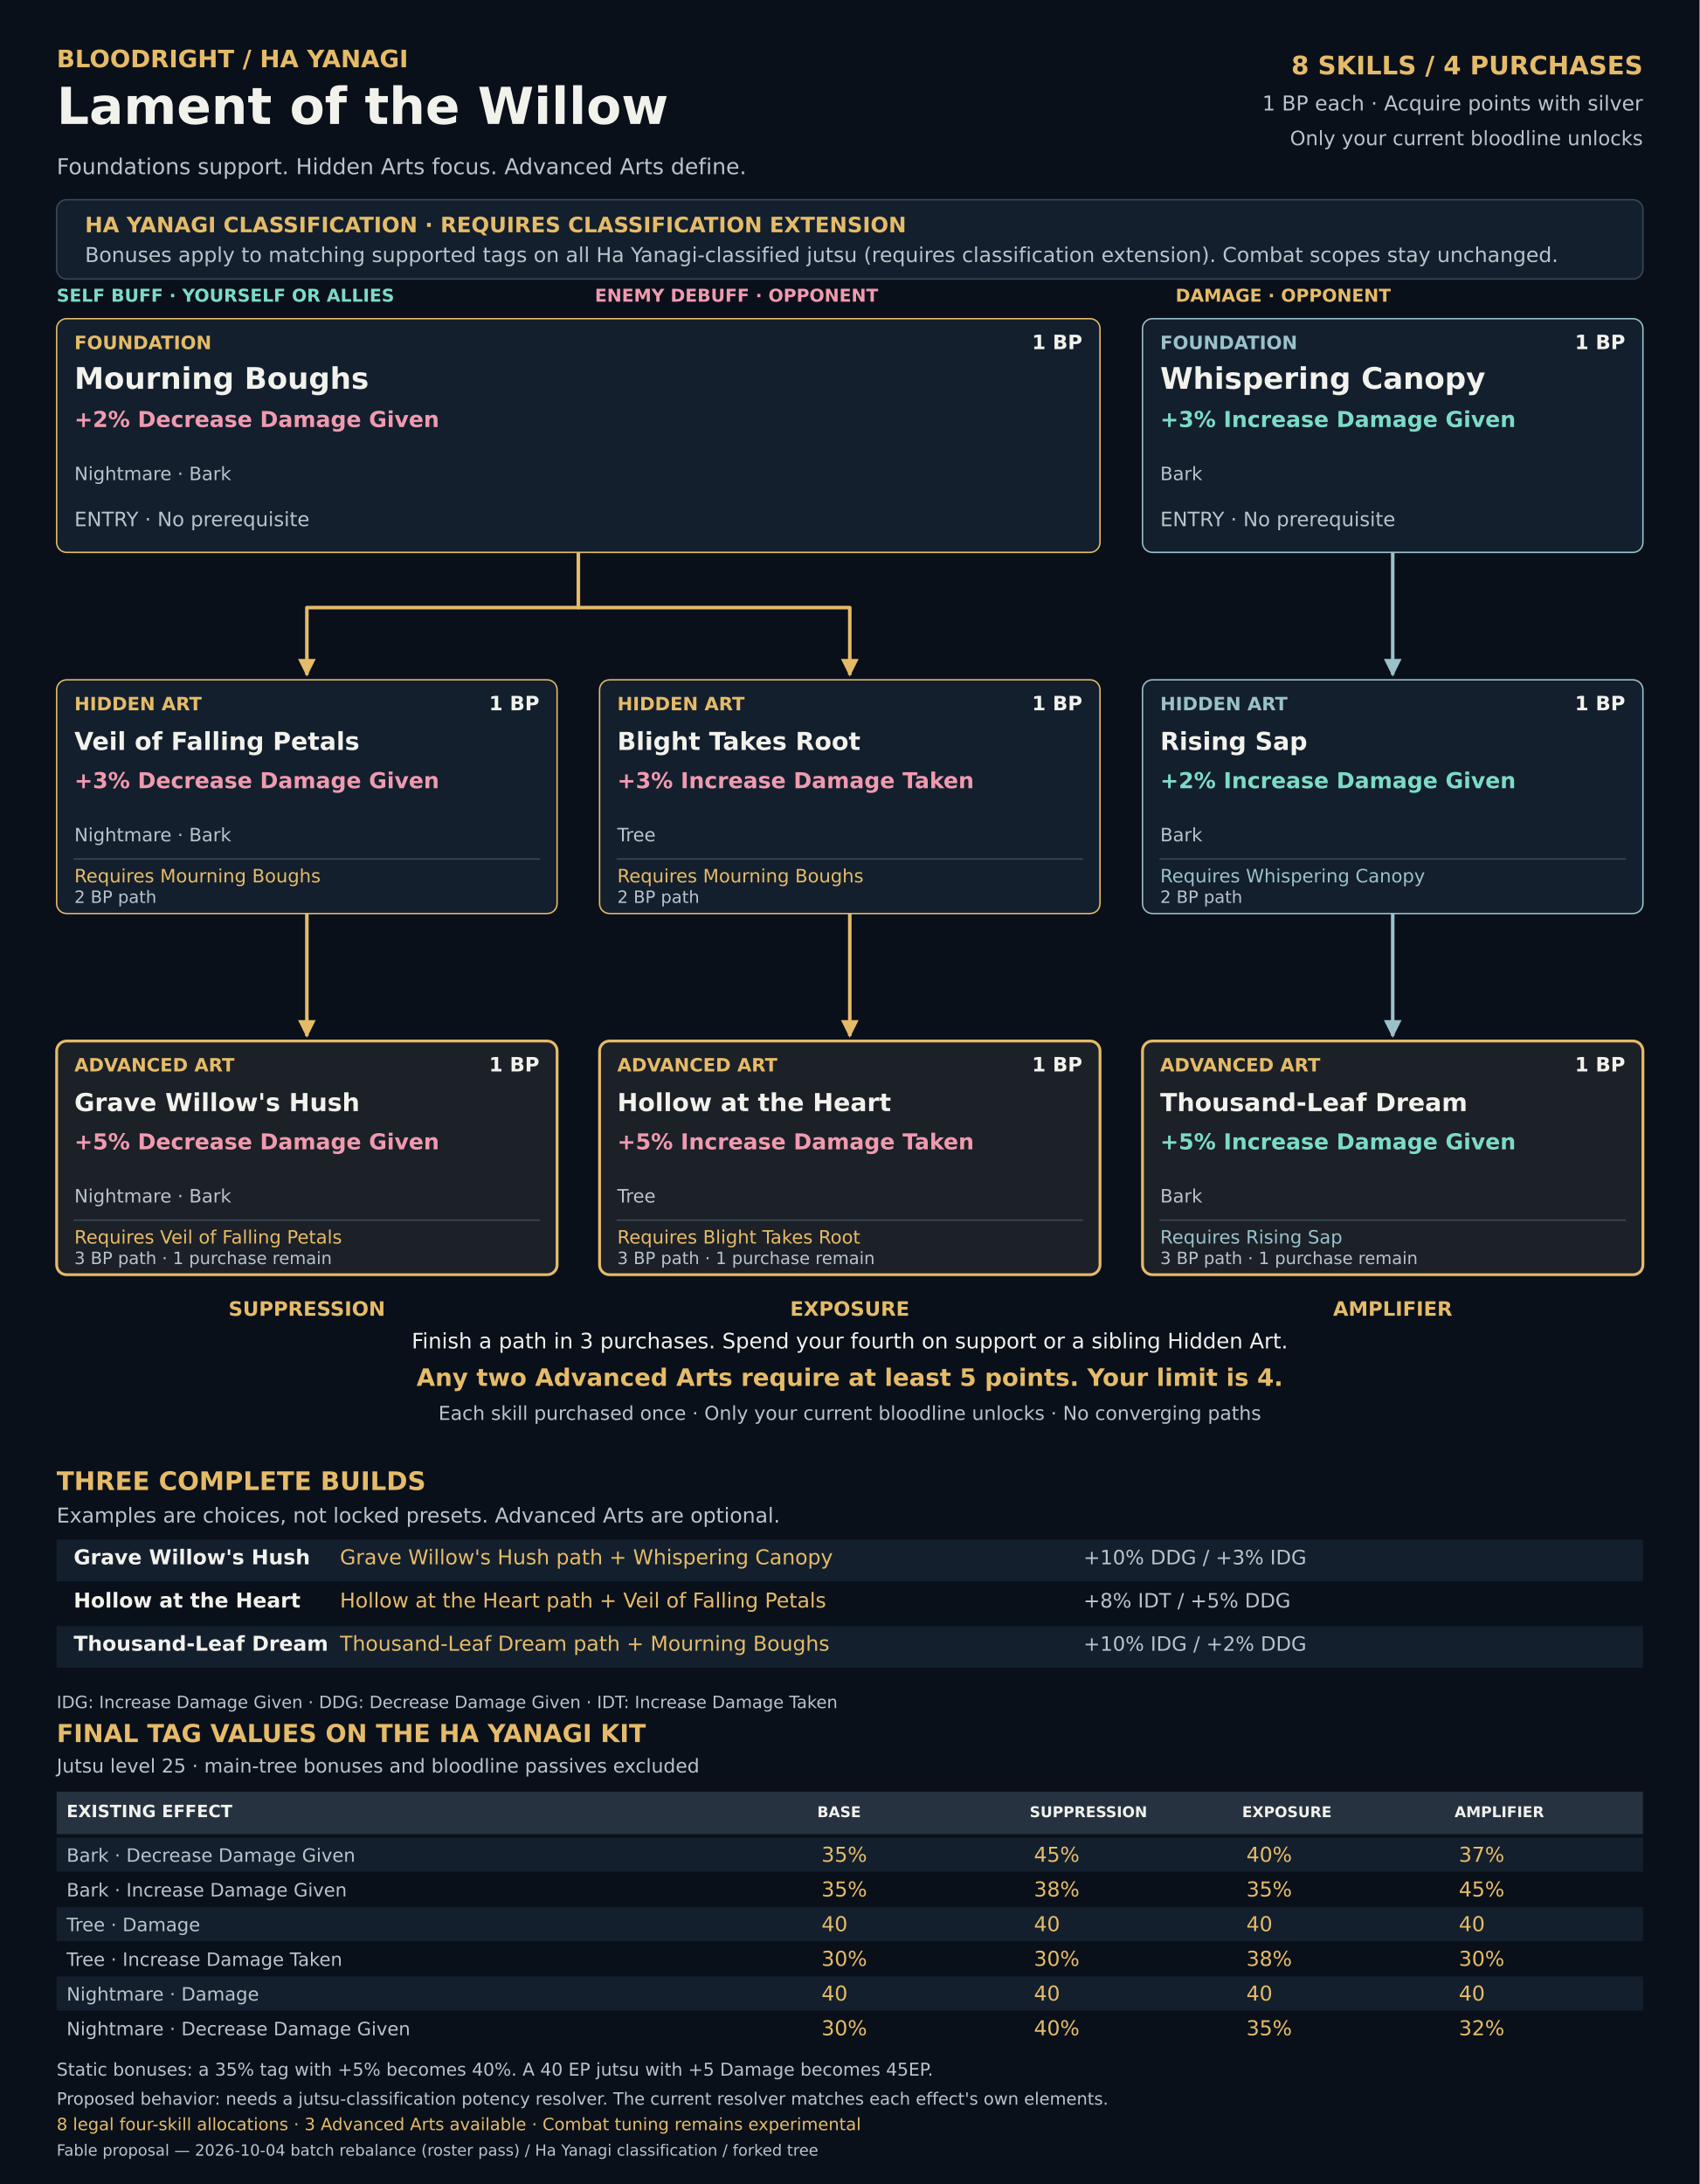
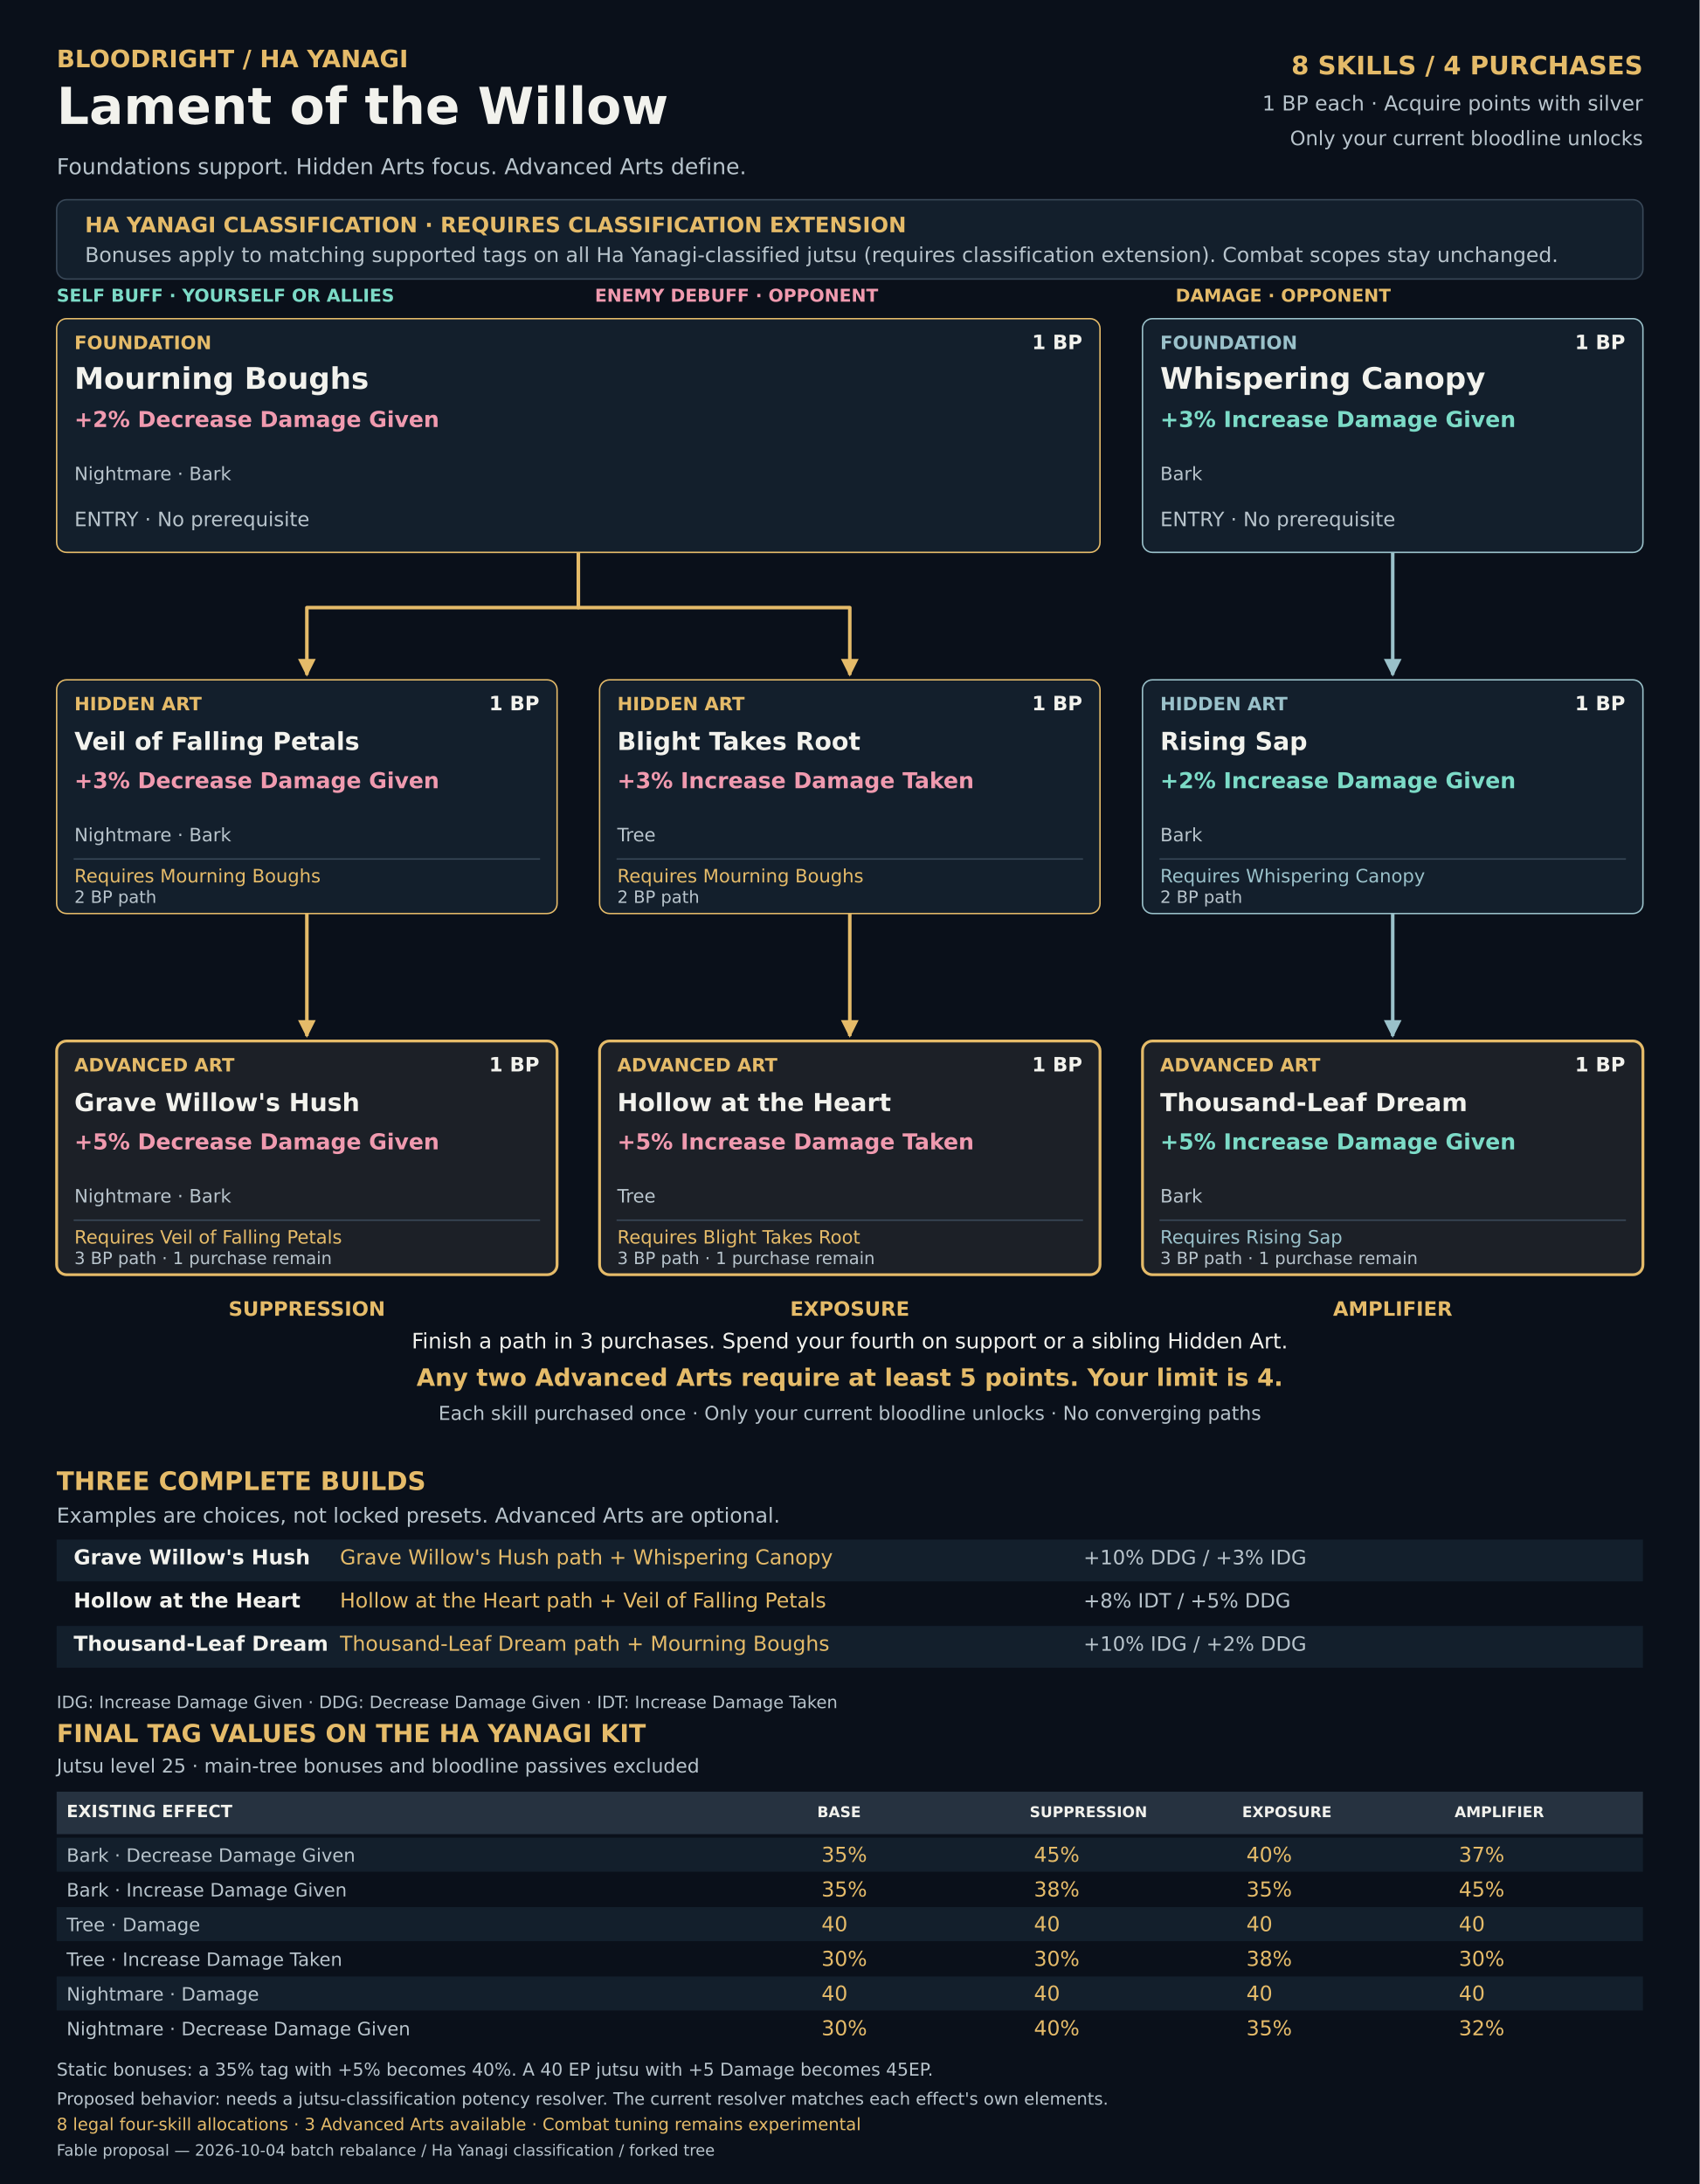
<svg xmlns="http://www.w3.org/2000/svg" width="2400" height="3084" viewBox="0 0 2400 3084" role="img" aria-labelledby="title desc">
  <defs>
    <marker id="arrow-0" viewBox="0 0 10 10" refX="9" refY="5" markerWidth="5" markerHeight="5" orient="auto">
      <path d="M0 0L10 5L0 10Z" fill="#e5bb69" />
    </marker>
    <marker id="arrow-1" viewBox="0 0 10 10" refX="9" refY="5" markerWidth="5" markerHeight="5" orient="auto">
      <path d="M0 0L10 5L0 10Z" fill="#9ac1ca" />
    </marker>
    <marker id="arrow-2" viewBox="0 0 10 10" refX="9" refY="5" markerWidth="5" markerHeight="5" orient="auto">
      <path d="M0 0L10 5L0 10Z" fill="#b8d98d" />
    </marker>
    <marker id="arrow-3" viewBox="0 0 10 10" refX="9" refY="5" markerWidth="5" markerHeight="5" orient="auto">
      <path d="M0 0L10 5L0 10Z" fill="#d9a6e0" />
    </marker>
  </defs>
  <g font-family="DejaVu Sans, sans-serif">
    <rect x="0" y="0" width="2400" height="3084" rx="0" fill="#0a101a" />
    <text x="80" y="95" font-size="34" font-weight="700" fill="#e5bb69" text-anchor="start">BLOODRIGHT / HA YANAGI</text>
    <text x="80" y="175" font-size="72" font-weight="700" fill="#f2f2ed" text-anchor="start">Lament of the Willow</text>
    <text x="80" y="246" font-size="31" font-weight="400" fill="#b8c4cc" text-anchor="start">Foundations support. Hidden Arts focus. Advanced Arts define.</text>
    <text x="2320" y="105" font-size="36" font-weight="700" fill="#e5bb69" text-anchor="end">8 SKILLS  /  4 PURCHASES</text>
    <text x="2320" y="156" font-size="29" font-weight="400" fill="#b8c4cc" text-anchor="end">1 BP each · Acquire points with silver</text>
    <text x="2320" y="205" font-size="28" font-weight="400" fill="#b8c4cc" text-anchor="end">Only your current bloodline unlocks</text>
    <rect x="80" y="282" width="2240" height="112" rx="14" fill="#131f2c" stroke="#394858" stroke-width="2" />
    <text x="120" y="328" font-size="30" font-weight="700" fill="#e5bb69" text-anchor="start">HA YANAGI CLASSIFICATION · REQUIRES CLASSIFICATION EXTENSION</text>
    <text x="120" y="370" font-size="29" font-weight="400" fill="#b8c4cc" text-anchor="start">Bonuses apply to matching supported tags on all Ha Yanagi-classified jutsu (requires classification extension). Combat scopes stay unchanged.</text>
    <text x="80" y="426" font-size="25" font-weight="700" fill="#7cdbc7" text-anchor="start">SELF BUFF · YOURSELF OR ALLIES</text>
    <text x="840" y="426" font-size="25" font-weight="700" fill="#f09aaf" text-anchor="start">ENEMY DEBUFF · OPPONENT</text>
    <text x="1660" y="426" font-size="25" font-weight="700" fill="#e5bb69" text-anchor="start">DAMAGE · OPPONENT</text>
    <path id="edge-02-03" data-from="02" data-to="03" d="M433.333 1290 V1463" fill="none" stroke="#e5bb69" stroke-width="5" stroke-linejoin="round" marker-end="url(#arrow-0)" />
    <path id="edge-04-05" data-from="04" data-to="05" d="M1200 1290 V1463" fill="none" stroke="#e5bb69" stroke-width="5" stroke-linejoin="round" marker-end="url(#arrow-0)" />
    <path id="edge-01-02" data-from="01" data-to="02" d="M816.667 780 V858 H433.333 V953" fill="none" stroke="#e5bb69" stroke-width="5" stroke-linejoin="round" marker-end="url(#arrow-0)" />
    <path id="edge-01-04" data-from="01" data-to="04" d="M816.667 780 V858 H1200 V953" fill="none" stroke="#e5bb69" stroke-width="5" stroke-linejoin="round" marker-end="url(#arrow-0)" />
    <path id="edge-09-10" data-from="09" data-to="10" d="M1966.67 1290 V1463" fill="none" stroke="#9ac1ca" stroke-width="5" stroke-linejoin="round" marker-end="url(#arrow-1)" />
    <path id="edge-06-09" data-from="06" data-to="09" d="M1966.67 780 V953" fill="none" stroke="#9ac1ca" stroke-width="5" stroke-linejoin="round" marker-end="url(#arrow-1)" />
    <g id="node-01" data-cost="1" data-prerequisites="" data-potency-classification="Ha Yanagi">
      <rect x="80" y="450" width="1473.33" height="330" rx="14" fill="#131f2c" stroke="#e5bb69" stroke-width="2" />
      <text x="105.0" y="493" font-size="26" font-weight="700" fill="#e5bb69" text-anchor="start">FOUNDATION</text>
      <text x="1528.333" y="493" font-size="28" font-weight="700" fill="#f2f2ed" text-anchor="end">1 BP</text>
      <text x="105.0" y="549" font-size="42" font-weight="700" fill="#f2f2ed" text-anchor="start">Mourning Boughs</text>
      <text x="105.0" y="603" font-size="31" font-weight="700" fill="#f09aaf" text-anchor="start">+2% Decrease Damage Given</text>
      <text x="105.0" y="678" font-size="26" font-weight="400" fill="#b8c4cc" text-anchor="start">Nightmare · Bark</text>
      <text x="105.0" y="743" font-size="28" font-weight="400" fill="#b8c4cc" text-anchor="start">ENTRY · No prerequisite</text>
    </g>
    <g id="node-06" data-cost="1" data-prerequisites="" data-potency-classification="Ha Yanagi">
      <rect x="1613.33" y="450" width="706.667" height="330" rx="14" fill="#131f2c" stroke="#9ac1ca" stroke-width="2" />
      <text x="1638.333" y="493" font-size="26" font-weight="700" fill="#9ac1ca" text-anchor="start">FOUNDATION</text>
      <text x="2295.0" y="493" font-size="28" font-weight="700" fill="#f2f2ed" text-anchor="end">1 BP</text>
      <text x="1638.333" y="549" font-size="42" font-weight="700" fill="#f2f2ed" text-anchor="start">Whispering Canopy</text>
      <text x="1638.333" y="603" font-size="31" font-weight="700" fill="#7cdbc7" text-anchor="start">+3% Increase Damage Given</text>
      <text x="1638.333" y="678" font-size="26" font-weight="400" fill="#b8c4cc" text-anchor="start">Bark</text>
      <text x="1638.333" y="743" font-size="28" font-weight="400" fill="#b8c4cc" text-anchor="start">ENTRY · No prerequisite</text>
    </g>
    <g id="node-02" data-cost="1" data-prerequisites="01" data-potency-classification="Ha Yanagi">
      <rect x="80" y="960" width="706.667" height="330" rx="14" fill="#131f2c" stroke="#e5bb69" stroke-width="2" />
      <text x="105.0" y="1003" font-size="26" font-weight="700" fill="#e5bb69" text-anchor="start">HIDDEN ART</text>
      <text x="761.667" y="1003" font-size="28" font-weight="700" fill="#f2f2ed" text-anchor="end">1 BP</text>
      <text x="105.0" y="1059" font-size="35" font-weight="700" fill="#f2f2ed" text-anchor="start">Veil of Falling Petals</text>
      <text x="105.0" y="1113" font-size="31" font-weight="700" fill="#f09aaf" text-anchor="start">+3% Decrease Damage Given</text>
      <text x="105.0" y="1188" font-size="26" font-weight="400" fill="#b8c4cc" text-anchor="start">Nightmare · Bark</text>
      <path d="M104 1213 L762.667 1213" fill="none" stroke="#394858" stroke-width="2" />
      <text x="105.0" y="1246" font-size="26" font-weight="400" fill="#e5bb69" text-anchor="start">Requires Mourning Boughs</text>
      <text x="105.0" y="1275" font-size="24" font-weight="400" fill="#b8c4cc" text-anchor="start">2 BP path</text>
    </g>
    <g id="node-04" data-cost="1" data-prerequisites="01" data-potency-classification="Ha Yanagi">
      <rect x="846.667" y="960" width="706.667" height="330" rx="14" fill="#131f2c" stroke="#e5bb69" stroke-width="2" />
      <text x="871.667" y="1003" font-size="26" font-weight="700" fill="#e5bb69" text-anchor="start">HIDDEN ART</text>
      <text x="1528.333" y="1003" font-size="28" font-weight="700" fill="#f2f2ed" text-anchor="end">1 BP</text>
      <text x="871.667" y="1059" font-size="35" font-weight="700" fill="#f2f2ed" text-anchor="start">Blight Takes Root</text>
      <text x="871.667" y="1113" font-size="31" font-weight="700" fill="#f09aaf" text-anchor="start">+3% Increase Damage Taken</text>
      <text x="871.667" y="1188" font-size="26" font-weight="400" fill="#b8c4cc" text-anchor="start">Tree</text>
      <path d="M870.667 1213 L1529.33 1213" fill="none" stroke="#394858" stroke-width="2" />
      <text x="871.667" y="1246" font-size="26" font-weight="400" fill="#e5bb69" text-anchor="start">Requires Mourning Boughs</text>
      <text x="871.667" y="1275" font-size="24" font-weight="400" fill="#b8c4cc" text-anchor="start">2 BP path</text>
    </g>
    <g id="node-09" data-cost="1" data-prerequisites="06" data-potency-classification="Ha Yanagi">
      <rect x="1613.33" y="960" width="706.667" height="330" rx="14" fill="#131f2c" stroke="#9ac1ca" stroke-width="2" />
      <text x="1638.333" y="1003" font-size="26" font-weight="700" fill="#9ac1ca" text-anchor="start">HIDDEN ART</text>
      <text x="2295.0" y="1003" font-size="28" font-weight="700" fill="#f2f2ed" text-anchor="end">1 BP</text>
      <text x="1638.333" y="1059" font-size="35" font-weight="700" fill="#f2f2ed" text-anchor="start">Rising Sap</text>
      <text x="1638.333" y="1113" font-size="31" font-weight="700" fill="#7cdbc7" text-anchor="start">+2% Increase Damage Given</text>
      <text x="1638.333" y="1188" font-size="26" font-weight="400" fill="#b8c4cc" text-anchor="start">Bark</text>
      <path d="M1637.33 1213 L2296 1213" fill="none" stroke="#394858" stroke-width="2" />
      <text x="1638.333" y="1246" font-size="26" font-weight="400" fill="#9ac1ca" text-anchor="start">Requires Whispering Canopy</text>
      <text x="1638.333" y="1275" font-size="24" font-weight="400" fill="#b8c4cc" text-anchor="start">2 BP path</text>
    </g>
    <g id="node-03" data-cost="1" data-prerequisites="02" data-potency-classification="Ha Yanagi">
      <rect x="80" y="1470" width="706.667" height="330" rx="14" fill="#1c2027" stroke="#e5bb69" stroke-width="4" />
      <text x="105.0" y="1513" font-size="26" font-weight="700" fill="#e5bb69" text-anchor="start">ADVANCED ART</text>
      <text x="761.667" y="1513" font-size="28" font-weight="700" fill="#f2f2ed" text-anchor="end">1 BP</text>
      <text x="105.0" y="1569" font-size="35" font-weight="700" fill="#f2f2ed" text-anchor="start">Grave Willow's Hush</text>
      <text x="105.0" y="1623" font-size="31" font-weight="700" fill="#f09aaf" text-anchor="start">+5% Decrease Damage Given</text>
      <text x="105.0" y="1698" font-size="26" font-weight="400" fill="#b8c4cc" text-anchor="start">Nightmare · Bark</text>
      <path d="M104 1723 L762.667 1723" fill="none" stroke="#394858" stroke-width="2" />
      <text x="105.0" y="1756" font-size="26" font-weight="400" fill="#e5bb69" text-anchor="start">Requires Veil of Falling Petals</text>
      <text x="105.0" y="1785" font-size="24" font-weight="400" fill="#b8c4cc" text-anchor="start">3 BP path · 1 purchase remain</text>
    </g>
    <g id="node-05" data-cost="1" data-prerequisites="04" data-potency-classification="Ha Yanagi">
      <rect x="846.667" y="1470" width="706.667" height="330" rx="14" fill="#1c2027" stroke="#e5bb69" stroke-width="4" />
      <text x="871.667" y="1513" font-size="26" font-weight="700" fill="#e5bb69" text-anchor="start">ADVANCED ART</text>
      <text x="1528.333" y="1513" font-size="28" font-weight="700" fill="#f2f2ed" text-anchor="end">1 BP</text>
      <text x="871.667" y="1569" font-size="35" font-weight="700" fill="#f2f2ed" text-anchor="start">Hollow at the Heart</text>
      <text x="871.667" y="1623" font-size="31" font-weight="700" fill="#f09aaf" text-anchor="start">+5% Increase Damage Taken</text>
      <text x="871.667" y="1698" font-size="26" font-weight="400" fill="#b8c4cc" text-anchor="start">Tree</text>
      <path d="M870.667 1723 L1529.33 1723" fill="none" stroke="#394858" stroke-width="2" />
      <text x="871.667" y="1756" font-size="26" font-weight="400" fill="#e5bb69" text-anchor="start">Requires Blight Takes Root</text>
      <text x="871.667" y="1785" font-size="24" font-weight="400" fill="#b8c4cc" text-anchor="start">3 BP path · 1 purchase remain</text>
    </g>
    <g id="node-10" data-cost="1" data-prerequisites="09" data-potency-classification="Ha Yanagi">
      <rect x="1613.33" y="1470" width="706.667" height="330" rx="14" fill="#1c2027" stroke="#e5bb69" stroke-width="4" />
      <text x="1638.333" y="1513" font-size="26" font-weight="700" fill="#e5bb69" text-anchor="start">ADVANCED ART</text>
      <text x="2295.0" y="1513" font-size="28" font-weight="700" fill="#f2f2ed" text-anchor="end">1 BP</text>
      <text x="1638.333" y="1569" font-size="35" font-weight="700" fill="#f2f2ed" text-anchor="start">Thousand-Leaf Dream</text>
      <text x="1638.333" y="1623" font-size="31" font-weight="700" fill="#7cdbc7" text-anchor="start">+5% Increase Damage Given</text>
      <text x="1638.333" y="1698" font-size="26" font-weight="400" fill="#b8c4cc" text-anchor="start">Bark</text>
      <path d="M1637.33 1723 L2296 1723" fill="none" stroke="#394858" stroke-width="2" />
      <text x="1638.333" y="1756" font-size="26" font-weight="400" fill="#9ac1ca" text-anchor="start">Requires Rising Sap</text>
      <text x="1638.333" y="1785" font-size="24" font-weight="400" fill="#b8c4cc" text-anchor="start">3 BP path · 1 purchase remain</text>
    </g>
    <text x="433.333" y="1858" font-size="28" font-weight="700" fill="#e5bb69" text-anchor="middle">SUPPRESSION</text>
    <text x="1200.0" y="1858" font-size="28" font-weight="700" fill="#e5bb69" text-anchor="middle">EXPOSURE</text>
    <text x="1966.667" y="1858" font-size="28" font-weight="700" fill="#e5bb69" text-anchor="middle">AMPLIFIER</text>
    <text x="1200.0" y="1904" font-size="30" font-weight="400" fill="#f2f2ed" text-anchor="middle">Finish a path in 3 purchases. Spend your fourth on support or a sibling Hidden Art.</text>
    <text x="1200.0" y="1957" font-size="34" font-weight="700" fill="#e5bb69" text-anchor="middle">Any two Advanced Arts require at least 5 points. Your limit is 4.</text>
    <text x="1200.0" y="2005" font-size="27" font-weight="400" fill="#b8c4cc" text-anchor="middle">Each skill purchased once · Only your current bloodline unlocks · No converging paths</text>
    <text x="80" y="2104" font-size="36" font-weight="700" fill="#e5bb69" text-anchor="start">THREE COMPLETE BUILDS</text>
    <text x="80" y="2150" font-size="29" font-weight="400" fill="#b8c4cc" text-anchor="start">Examples are choices, not locked presets. Advanced Arts are optional.</text>
    <rect x="80" y="2174" width="2240" height="59" rx="0" fill="#131f2c" />
    <text x="104" y="2209" font-size="29" font-weight="700" fill="#f2f2ed" text-anchor="start">Grave Willow's Hush</text>
    <text x="480" y="2209" font-size="29" font-weight="400" fill="#e5bb69" text-anchor="start">Grave Willow's Hush path + Whispering Canopy</text>
    <text x="1530" y="2209" font-size="28" font-weight="400" fill="#b8c4cc" text-anchor="start">+10% DDG / +3% IDG</text>
    <rect x="80" y="2235" width="2240" height="59" rx="0" fill="#0a101a" />
    <text x="104" y="2270" font-size="29" font-weight="700" fill="#f2f2ed" text-anchor="start">Hollow at the Heart</text>
    <text x="480" y="2270" font-size="29" font-weight="400" fill="#e5bb69" text-anchor="start">Hollow at the Heart path + Veil of Falling Petals</text>
    <text x="1530" y="2270" font-size="28" font-weight="400" fill="#b8c4cc" text-anchor="start">+8% IDT / +5% DDG</text>
    <rect x="80" y="2296" width="2240" height="59" rx="0" fill="#131f2c" />
    <text x="104" y="2331" font-size="29" font-weight="700" fill="#f2f2ed" text-anchor="start">Thousand-Leaf Dream</text>
    <text x="480" y="2331" font-size="29" font-weight="400" fill="#e5bb69" text-anchor="start">Thousand-Leaf Dream path + Mourning Boughs</text>
    <text x="1530" y="2331" font-size="28" font-weight="400" fill="#b8c4cc" text-anchor="start">+10% IDG / +2% DDG</text>
    <text x="80" y="2412" font-size="24" font-weight="400" fill="#b8c4cc" text-anchor="start">IDG: Increase Damage Given · DDG: Decrease Damage Given · IDT: Increase Damage Taken</text>
    <text x="80" y="2460" font-size="35" font-weight="700" fill="#e5bb69" text-anchor="start">FINAL TAG VALUES ON THE HA YANAGI KIT</text>
    <text x="80" y="2503" font-size="27" font-weight="400" fill="#b8c4cc" text-anchor="start">Jutsu level 25 · main-tree bonuses and bloodline passives excluded</text>
    <rect x="80" y="2530" width="2240" height="60" rx="0" fill="#263240" />
    <text x="94" y="2566" font-size="24" font-weight="700" fill="#f2f2ed" text-anchor="start">EXISTING EFFECT</text>
    <text x="1154.0" y="2566" font-size="21" font-weight="700" fill="#f2f2ed" text-anchor="start">BASE</text>
    <text x="1454.0" y="2566" font-size="21" font-weight="700" fill="#f2f2ed" text-anchor="start">SUPPRESSION</text>
    <text x="1754.0" y="2566" font-size="21" font-weight="700" fill="#f2f2ed" text-anchor="start">EXPOSURE</text>
    <text x="2054.0" y="2566" font-size="21" font-weight="700" fill="#f2f2ed" text-anchor="start">AMPLIFIER</text>
    <rect x="80" y="2595" width="2240" height="48" rx="0" fill="#131f2c" />
    <text x="94" y="2629" font-size="26" font-weight="400" fill="#b8c4cc" text-anchor="start">Bark · Decrease Damage Given</text>
    <text x="1160.0" y="2629" font-size="29" font-weight="400" fill="#e5bb69" text-anchor="start">35%</text>
    <text x="1460.0" y="2629" font-size="29" font-weight="400" fill="#e5bb69" text-anchor="start">45%</text>
    <text x="1760.0" y="2629" font-size="29" font-weight="400" fill="#e5bb69" text-anchor="start">40%</text>
    <text x="2060.0" y="2629" font-size="29" font-weight="400" fill="#e5bb69" text-anchor="start">37%</text>
    <text x="94" y="2678" font-size="26" font-weight="400" fill="#b8c4cc" text-anchor="start">Bark · Increase Damage Given</text>
    <text x="1160.0" y="2678" font-size="29" font-weight="400" fill="#e5bb69" text-anchor="start">35%</text>
    <text x="1460.0" y="2678" font-size="29" font-weight="400" fill="#e5bb69" text-anchor="start">38%</text>
    <text x="1760.0" y="2678" font-size="29" font-weight="400" fill="#e5bb69" text-anchor="start">35%</text>
    <text x="2060.0" y="2678" font-size="29" font-weight="400" fill="#e5bb69" text-anchor="start">45%</text>
    <rect x="80" y="2693" width="2240" height="48" rx="0" fill="#131f2c" />
    <text x="94" y="2727" font-size="26" font-weight="400" fill="#b8c4cc" text-anchor="start">Tree · Damage</text>
    <text x="1160.0" y="2727" font-size="29" font-weight="400" fill="#e5bb69" text-anchor="start">40</text>
    <text x="1460.0" y="2727" font-size="29" font-weight="400" fill="#e5bb69" text-anchor="start">40</text>
    <text x="1760.0" y="2727" font-size="29" font-weight="400" fill="#e5bb69" text-anchor="start">40</text>
    <text x="2060.0" y="2727" font-size="29" font-weight="400" fill="#e5bb69" text-anchor="start">40</text>
    <text x="94" y="2776" font-size="26" font-weight="400" fill="#b8c4cc" text-anchor="start">Tree · Increase Damage Taken</text>
    <text x="1160.0" y="2776" font-size="29" font-weight="400" fill="#e5bb69" text-anchor="start">30%</text>
    <text x="1460.0" y="2776" font-size="29" font-weight="400" fill="#e5bb69" text-anchor="start">30%</text>
    <text x="1760.0" y="2776" font-size="29" font-weight="400" fill="#e5bb69" text-anchor="start">38%</text>
    <text x="2060.0" y="2776" font-size="29" font-weight="400" fill="#e5bb69" text-anchor="start">30%</text>
    <rect x="80" y="2791" width="2240" height="48" rx="0" fill="#131f2c" />
    <text x="94" y="2825" font-size="26" font-weight="400" fill="#b8c4cc" text-anchor="start">Nightmare · Damage</text>
    <text x="1160.0" y="2825" font-size="29" font-weight="400" fill="#e5bb69" text-anchor="start">40</text>
    <text x="1460.0" y="2825" font-size="29" font-weight="400" fill="#e5bb69" text-anchor="start">40</text>
    <text x="1760.0" y="2825" font-size="29" font-weight="400" fill="#e5bb69" text-anchor="start">40</text>
    <text x="2060.0" y="2825" font-size="29" font-weight="400" fill="#e5bb69" text-anchor="start">40</text>
    <text x="94" y="2874" font-size="26" font-weight="400" fill="#b8c4cc" text-anchor="start">Nightmare · Decrease Damage Given</text>
    <text x="1160.0" y="2874" font-size="29" font-weight="400" fill="#e5bb69" text-anchor="start">30%</text>
    <text x="1460.0" y="2874" font-size="29" font-weight="400" fill="#e5bb69" text-anchor="start">40%</text>
    <text x="1760.0" y="2874" font-size="29" font-weight="400" fill="#e5bb69" text-anchor="start">35%</text>
    <text x="2060.0" y="2874" font-size="29" font-weight="400" fill="#e5bb69" text-anchor="start">32%</text>
    <text x="80" y="2931" font-size="25" font-weight="400" fill="#b8c4cc" text-anchor="start">Static bonuses: a 35% tag with +5% becomes 40%. A 40 EP jutsu with +5 Damage becomes 45EP.</text>
    <text x="80" y="2972" font-size="24" font-weight="400" fill="#b8c4cc" text-anchor="start">Proposed behavior: needs a jutsu-classification potency resolver. The current resolver matches each effect's own elements.</text>
    <text x="80" y="3008" font-size="24" font-weight="400" fill="#e5bb69" text-anchor="start">8 legal four-skill allocations · 3 Advanced Arts available · Combat tuning remains experimental</text>
-     <text x="80" y="3044" font-size="22" font-weight="400" fill="#b8c4cc" text-anchor="start">Fable proposal — 2026-10-04 batch rebalance (roster pass) / Ha Yanagi classification / forked tree</text>
+     <text x="80" y="3044" font-size="22" font-weight="400" fill="#b8c4cc" text-anchor="start">Fable proposal — 2026-10-04 batch rebalance / Ha Yanagi classification / forked tree</text>
  </g>
</svg>
